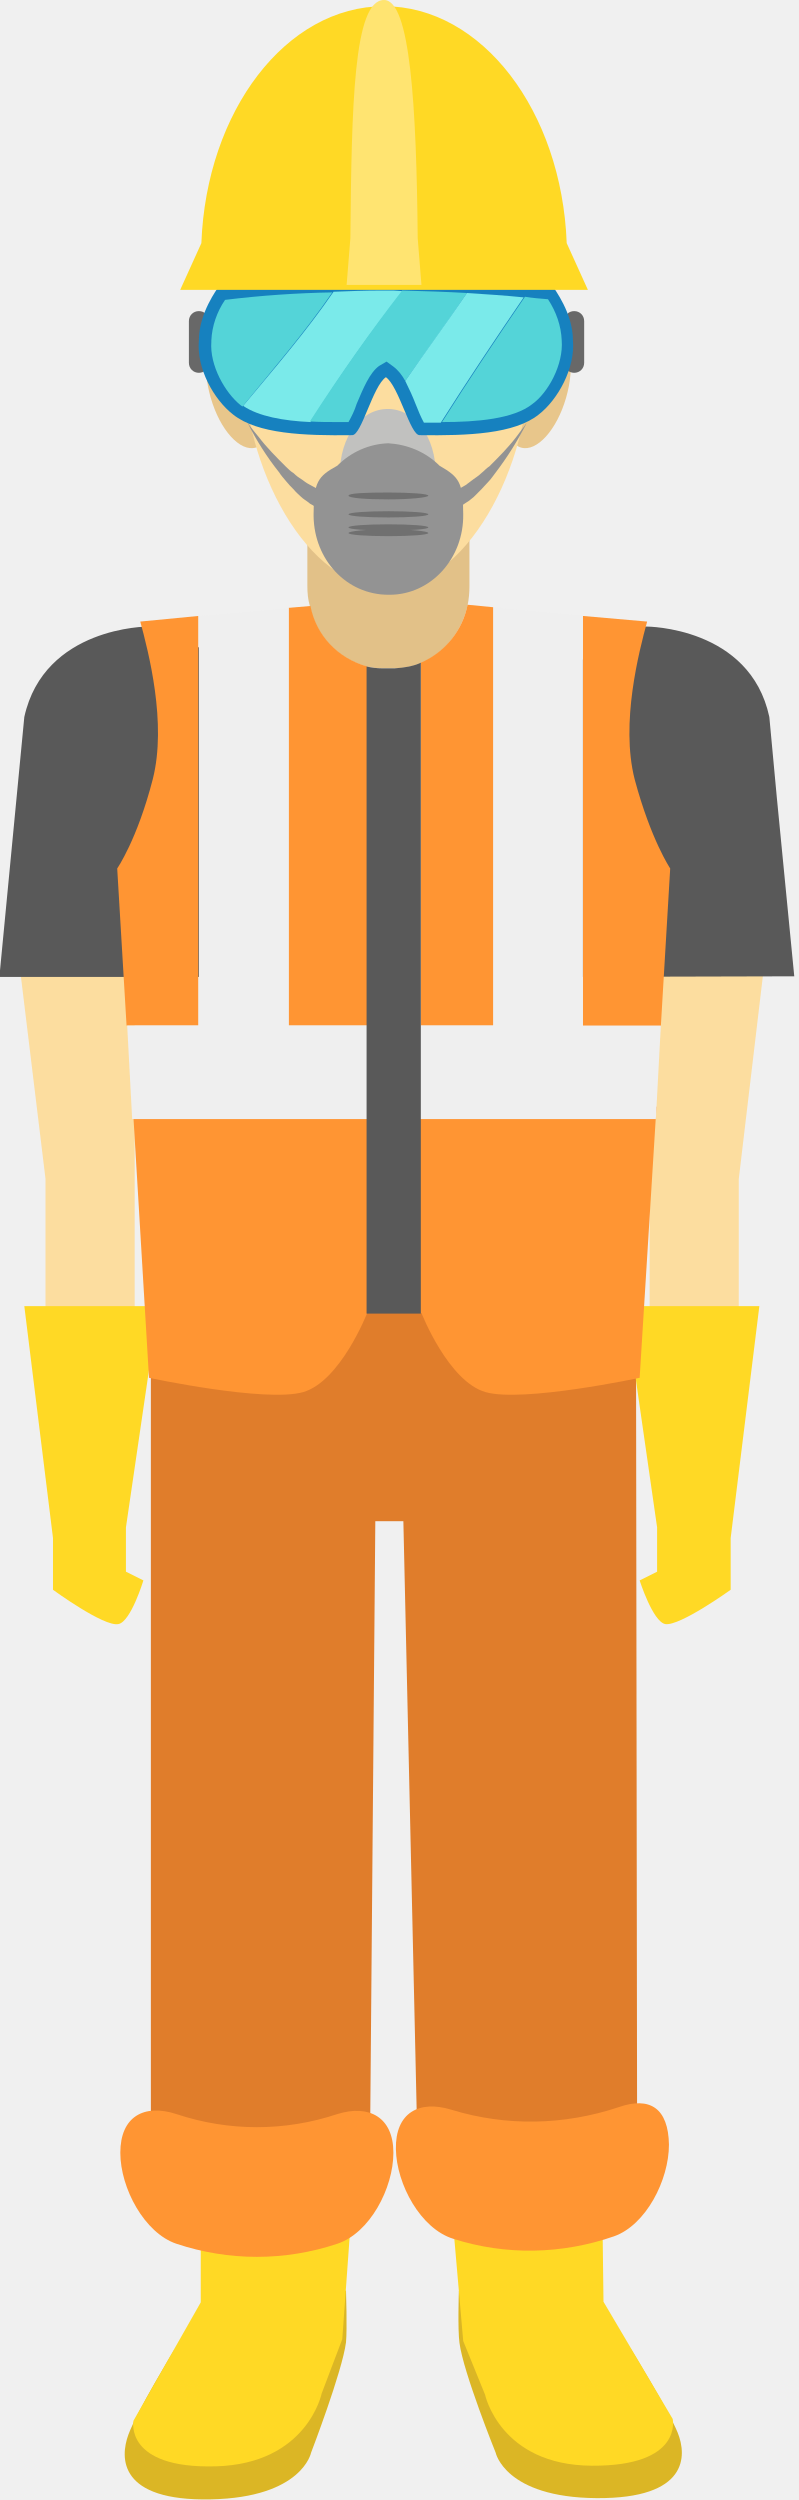
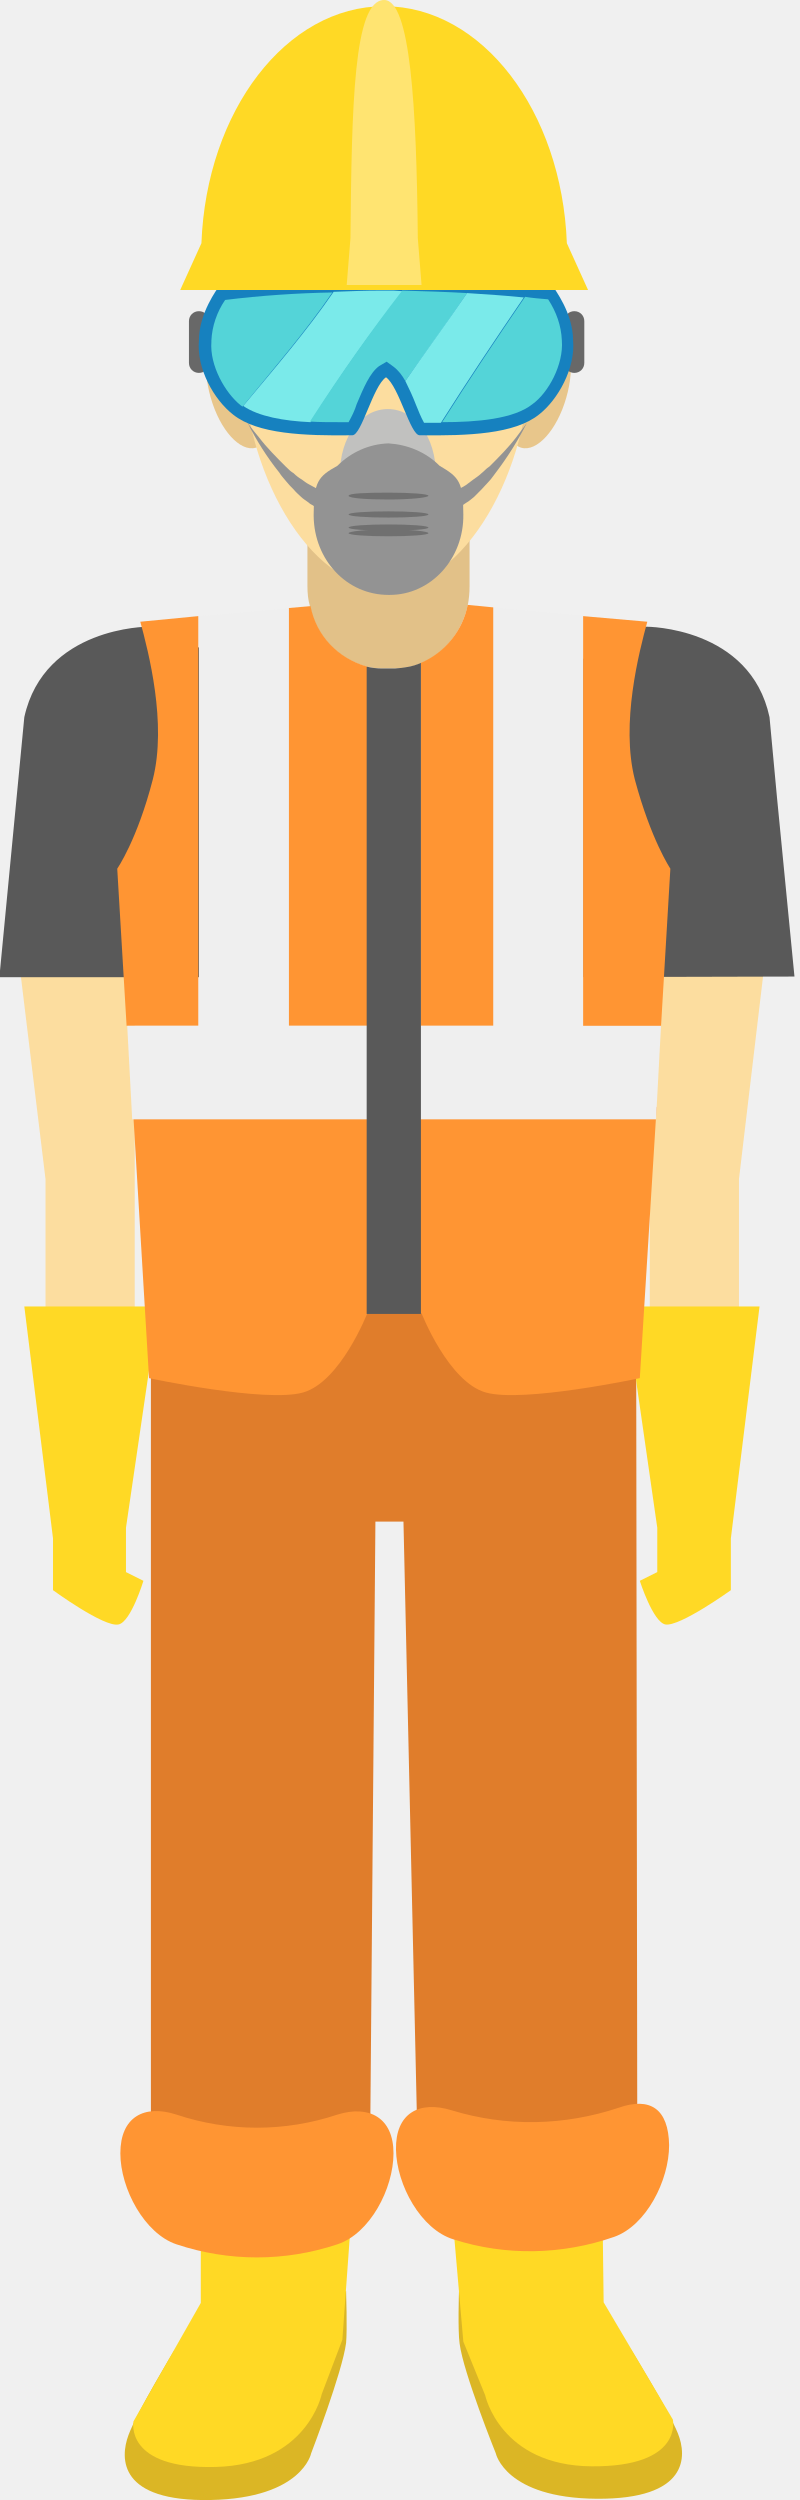
- <svg xmlns="http://www.w3.org/2000/svg" width="128" height="401" viewBox="0 0 128 401" fill="none">
+ <svg xmlns="http://www.w3.org/2000/svg" width="96" height="300" viewBox="0 0 96 300" fill="none">
  <g clip-path="url(#clip0)">
-     <path d="M122.8 152.9L118.5 189.1V217.3H104.2V151L122.8 152.9Z" fill="#FCDD9F" />
-     <path d="M2.9 152.9L7.3 189.1V217.3H21.6V151L2.9 152.9Z" fill="#FCDD9F" />
-     <path d="M25.4 209.5H3.9L8.5 246.7V255C8.5 255 16.7 261 19 260.5C21 260.1 23 253.5 23 253.5L20.2 252.1V245L25.4 209.5Z" fill="#FFD925" />
-     <path d="M63.3 70.2H61.3C54.7 70.2 49.3 76.1 49.3 83.4V94C49.3 95.1 49.4 96.2 49.7 97.2C50.6 101.9 54.2 105.7 58.8 106.9C59.6 107.1 60.5 107.2 61.3 107.2H63.3C64.7 107.2 66.2 106.9 67.5 106.4C71.4 104.7 74.1 101.2 75 97.1C75.2 96.1 75.3 95.1 75.3 94V83.3C75.3 76.1 70 70.2 63.3 70.2Z" fill="#E2C188" />
-     <path d="M38.3 156.7V115C38.3 108.4 30.3 100.5 23.7 100.5C23.7 100.5 7.1 100.5 3.9 115L-0.1 156.7H38.3Z" fill="#595959" />
-     <path d="M89.1 156.7V115C89.1 108.4 97.1 100.5 103.7 100.5C103.7 100.5 120.3 100.5 123.4 115L124.6 127.9L127.4 156.6L89.1 156.7Z" fill="#595959" />
-     <path d="M67.1 350.3L102.2 347.8L102 203.1H24.2V221V348L59.3 350L60.2 244H64.7L67.1 350.3Z" fill="#E07D2B" />
-     <path d="M42.8 61.2C44.3 66.3 43.5 71.1 41 71.8C38.5 72.5 35.3 69 33.8 63.8C32.3 58.6 33.1 54 35.6 53.2C38.1 52.4 41.3 56.1 42.8 61.2Z" fill="#E8C68B" />
-     <path d="M81.8 61.2C80.3 66.3 81.1 71.1 83.6 71.8C86.1 72.5 89.3 69 90.8 63.8C92.3 58.6 91.5 53.9 89 53.2C86.5 52.5 83.3 56.1 81.8 61.2Z" fill="#E8C68B" />
-     <path d="M85 57.5C85 75.1 74.7 94.3 62 94.3C49.3 94.3 39 75.1 39 57.5C39 39.9 49.3 30.7 62 30.7C74.7 30.7 85 39.9 85 57.5Z" fill="#FCDD9F" />
-     <path d="M100.3 209.5H121.8L117.2 246.7V255C117.2 255 109 260.9 106.7 260.5C104.7 260.1 102.6 253.5 102.6 253.5L105.4 252.1V245L100.3 209.5Z" fill="#FFD925" />
-     <path d="M27.9 377C27.9 377 22 386.7 20.6 390.5C19.2 394.3 19.1 401.2 33.8 400.9C48.5 400.6 49.9 393.4 49.9 393.4C49.9 393.4 54.9 380.4 55.5 375.7C55.7 373.6 55.5 367.4 55.5 367.4L27.9 377Z" fill="#DBB625" />
-     <path d="M32.2 353.3V369.3L21.4 388.3C21.4 388.3 19.9 396 34.6 395.6C49.3 395.2 51.6 383.9 51.6 383.9L54.9 375.2L56.9 347.5L32.2 353.3Z" fill="#FFD925" />
-     <path d="M63.1 345.3C63.1 351 59.3 358.2 54.1 359.9C45.7 362.7 36.7 362.7 28.3 359.9C23.2 358.2 19.3 351 19.3 345.3C19.3 339.5 23.1 337.4 28.3 339.1C36.7 341.9 45.7 341.9 54.1 339.1C59.2 337.5 63.1 339.6 63.1 345.3Z" fill="#FF9533" />
-     <path d="M101.2 376.8C101.2 376.8 107.2 386.5 108.7 390.2C110.2 393.9 110.4 400.8 95.7 400.7C81 400.6 79.5 393.4 79.5 393.4C79.5 393.4 74.3 380.5 73.7 375.8C73.4 373.7 73.6 367.5 73.6 367.5L101.2 376.8Z" fill="#DBB625" />
-     <path d="M96.6 353.2L96.8 369.2L107.9 388C107.9 388 109.6 395.6 94.9 395.5C80.2 395.4 77.8 384.1 77.8 384.1L74.3 375.5L71.9 347.9L96.6 353.2Z" fill="#FFD925" />
-     <path d="M63.5 344.7C63.6 350.4 67.5 357.5 72.7 359.1C81.1 361.8 90.2 361.6 98.5 358.7C103.6 356.9 107.3 349.7 107.3 344C107.2 338.2 104.3 336.2 99.2 338C90.5 340.9 81.2 341.1 72.4 338.4C67.2 336.8 63.4 338.9 63.5 344.7Z" fill="#FF9533" />
-     <path d="M69.9 76.1C69.9 82.2 66.5 87.2 62.2 87.2C57.9 87.2 54.5 82.2 54.5 76.1C54.5 70 57.9 65.6 62.2 65.6C66.5 65.6 69.9 70 69.9 76.1Z" fill="#C1C1BF" />
-     <path d="M74.3 82.5C74.3 77.3 73.6 76.5 70.5 74.7C68.3 72.5 65.4 71.3 62.3 71.1C59.2 71.2 56.3 72.5 54.1 74.7C51 76.4 50.3 77.3 50.3 82.5C50.3 82.6 50.3 82.7 50.3 82.8C50.4 89.8 55.6 95.4 62.3 95.4H62.5C69.1 95.4 74.4 89.6 74.3 82.5Z" fill="#939393" />
-     <path d="M39.7 67.8C39.7 67.8 40.4 68.8 41.5 70.1C42.8 71.8 44.3 73.3 45.8 74.8C46.2 75.2 46.6 75.6 47.1 75.9C47.5 76.3 47.9 76.6 48.4 76.9C48.8 77.2 49.2 77.5 49.6 77.7C50 77.9 50.3 78.1 50.7 78.3C51 78.5 51.3 78.6 51.6 78.7C51.8 78.8 52.1 78.8 52.3 78.9L52.9 79L52.6 82L51.6 81.7C51.3 81.6 50.9 81.5 50.6 81.3L50.1 81C49.9 80.9 49.7 80.8 49.5 80.6C49.1 80.3 48.6 80 48.3 79.7C47.9 79.3 47.5 79 47.1 78.5C46.7 78.1 46.3 77.7 45.9 77.2C45.5 76.7 45.1 76.3 44.8 75.8C42.8 73.3 41.1 70.6 39.7 67.8Z" fill="#939393" />
-     <path d="M84.5 67.8C83.1 70.6 81.4 73.3 79.5 75.8C79.1 76.3 78.8 76.8 78.4 77.2C78 77.6 77.6 78.1 77.2 78.5C76.8 78.9 76.4 79.3 76 79.7C75.6 80 75.2 80.4 74.8 80.6C74.6 80.7 74.4 80.9 74.2 81L73.6 81.3C73.3 81.5 72.9 81.6 72.6 81.7L71.6 82L71.4 79H71.9C72.1 79 72.4 78.9 72.6 78.8C72.9 78.7 73.3 78.6 73.6 78.4C74 78.2 74.4 78 74.7 77.8C75.1 77.5 75.5 77.2 75.9 76.9C76.3 76.6 76.8 76.3 77.2 75.9C77.6 75.6 78 75.1 78.5 74.8C80 73.3 81.5 71.8 82.8 70.1C83.8 68.8 84.5 67.8 84.5 67.8Z" fill="#939393" />
-     <path d="M33.5 58.2C33.5 59.1 32.8 59.8 31.9 59.8C31 59.8 30.3 59.1 30.3 58.2V51.5C30.3 50.6 31 49.9 31.9 49.9C32.8 49.9 33.5 50.6 33.5 51.5V58.2Z" fill="#686868" />
-     <path d="M93.7 58.2C93.7 59.1 93 59.8 92.1 59.8C91.2 59.8 90.5 59.1 90.5 58.2V51.5C90.5 50.6 91.2 49.9 92.1 49.9C93 49.9 93.7 50.6 93.7 51.5V58.2Z" fill="#686868" />
-     <path d="M63.1 44.6H60.9C52.2 44.6 43.5 45.2 34.9 46.2C35 46.2 31.9 50.1 31.9 54.6C31.5 59.1 34.3 64.1 37.4 66.5C41.3 69.6 48.7 69.9 56.5 69.8C58 69.8 59.8 61.9 61.9 60.5C64 62 65.8 69.8 67.3 69.8C75.2 69.9 82.5 69.6 86.4 66.5C89.5 64.1 92.3 59 91.9 54.6C91.9 50.1 88.8 46.3 88.9 46.2C80.4 45.2 71.8 44.7 63.1 44.6Z" fill="#1681BF" />
-     <path d="M36.1 48.1C34.8 50 34 52.3 33.9 54.6V54.8C33.6 58.6 36.1 63 38.6 65L38.9 65.2C43.8 59.2 49 53.2 53.3 46.9C47.6 47 41.8 47.4 36.1 48.1Z" fill="#54D4D8" />
-     <path d="M63.1 46.6H61C58.5 46.6 56 46.7 53.5 46.8C49.1 53.2 44 59.1 39 65.1C41.5 66.8 45.5 67.5 49.8 67.7C54.6 60.1 59.5 53.2 64.6 46.7L63.1 46.6Z" fill="#7AEAEA" />
-     <path d="M64.5 46.6C59.4 53.2 54.6 60 49.7 67.6C51.2 67.7 52.8 67.7 54.4 67.7H55.9C56.4 66.8 56.9 65.8 57.2 64.8C58.3 62.2 59.3 59.8 60.8 58.7L62 58L63.1 58.8C63.9 59.4 64.5 60.2 65 61.1C68.3 56.4 71.7 51.8 74.9 47C71.5 46.8 68 46.7 64.5 46.6Z" fill="#54D4D8" />
-     <path d="M74.9 47C71.7 51.7 68.3 56.3 65 61.1C65.6 62.3 66.2 63.6 66.7 64.9C67.1 65.9 67.5 66.9 68 67.8H70.7C75 61 79.5 54.3 84 47.7C81.1 47.4 78 47.2 74.9 47Z" fill="#7AEAEA" />
-     <path d="M90.1 54.6C90 52.2 89.2 50 87.9 48C86.7 47.9 85.4 47.8 84.2 47.6C79.7 54.2 75.2 60.9 70.9 67.7C76.5 67.7 82.4 67.2 85.4 64.8C87.9 63 90.4 58.5 90.1 54.6Z" fill="#54D4D8" />
-     <path d="M68.7 79.5C68.7 79.8 65.8 80.1 62.3 80.1C58.8 80.1 55.9 79.9 55.9 79.5C55.9 79.1 58.8 79 62.3 79C65.8 79 68.7 79.2 68.7 79.5Z" fill="#707070" />
-     <path d="M68.7 82.5C68.7 82.8 65.8 83 62.3 83C58.8 83 55.9 82.8 55.9 82.5C55.9 82.2 58.8 82 62.3 82C65.8 82 68.7 82.2 68.7 82.5Z" fill="#707070" />
-     <path d="M68.7 85.5C68.7 85.8 65.8 86 62.3 86C58.8 86 55.9 85.8 55.9 85.5C55.9 85.2 58.8 84.9 62.3 84.9C65.8 84.9 68.7 85.2 68.7 85.5Z" fill="#707070" />
-     <path d="M68.7 84.6C68.7 84.9 65.8 85.1 62.3 85.1C58.8 85.1 55.9 84.9 55.9 84.6C55.9 84.3 58.8 84.1 62.3 84.1C65.8 84.1 68.7 84.3 68.7 84.6Z" fill="#707070" />
-     <path d="M90.9 39C90.1 17.8 77.3 1 61.6 1C45.9 1 33.1 17.8 32.3 39L28.9 46.5H94.3L90.9 39Z" fill="#FFD925" />
-     <path d="M67 38.2C66.8 17 65.8 0 61.6 0C56.7 0 56.4 17 56.2 38.2L55.6 45.7H67.6L67 38.2Z" fill="#FFE471" />
-     <path d="M46.3 164.5H31.9V171H46.3V164.5Z" fill="white" />
-     <path d="M93.6 164.5H79.2V168.4H93.6V164.5Z" fill="white" />
-     <path d="M23.9 221C23.9 221 42.6 225 48.6 223.3C54.6 221.6 58.9 210.6 58.9 210.6H67.6C67.6 210.6 71.9 221.6 77.9 223.3C83.9 225 102.6 221 102.6 221L105.3 177.5H21.3L23.9 221Z" fill="#FF9533" />
-     <path d="M107.5 139.3C107.5 139.3 104.4 134.7 101.8 125C99.5 116 102.5 104.5 103.8 99.7L93.5 98.8V164.6H106L107.5 139.3Z" fill="#FF9533" />
-     <path d="M75 97C74.2 101.1 71.4 104.6 67.5 106.3V164.5H79.1V97.4L75 97Z" fill="#FF9533" />
-     <path d="M22.5 99.7C23.8 104.5 26.8 116 24.5 125C22 134.7 18.8 139.3 18.8 139.3L20.3 164.5H31.8V98.8L22.5 99.7Z" fill="#FF9533" />
-     <path d="M49.8 97.2L46.3 97.5V164.5H58.9V106.9C54.2 105.6 50.7 101.9 49.8 97.2Z" fill="#FF9533" />
-     <path d="M93.5 164.5V98.7L79.2 97.4V164.5H46.3V97.5L31.9 98.8V164.5H20.4L21.2 179.5H105.2L106 164.5H93.5Z" fill="#EFEFEF" />
-     <path d="M63.3 107.2H61.3C60.5 107.2 59.6 107.1 58.8 106.9V210.7H67.5V106.3C66.2 106.9 64.8 107.1 63.3 107.2Z" fill="#595959" />
+     <path d="M91.893 114.418L88.675 141.507V162.609H77.975V112.996L91.893 114.418Z" fill="#FCDD9F" />
+     <path d="M2.17 114.418L5.463 141.507V162.609H16.164V112.996L2.17 114.418Z" fill="#FCDD9F" />
+     <path d="M19.007 156.772H2.918L6.361 184.61V190.821C6.361 190.821 12.497 195.311 14.218 194.936C15.715 194.637 17.211 189.698 17.211 189.698L15.116 188.651V183.337L19.007 156.772Z" fill="#FFD925" />
+     <path d="M47.368 52.532H45.872C40.933 52.532 36.892 56.947 36.892 62.41V70.342C36.892 71.165 36.967 71.988 37.191 72.736C37.865 76.253 40.559 79.097 44.001 79.995C44.6 80.145 45.273 80.219 45.872 80.219H47.368C48.416 80.219 49.538 79.995 50.511 79.621C53.43 78.349 55.45 75.73 56.124 72.662C56.273 71.913 56.348 71.165 56.348 70.342V62.335C56.348 56.947 52.382 52.532 47.368 52.532Z" fill="#E2C188" />
+     <path d="M28.66 117.261V86.056C28.66 81.118 22.674 75.206 17.735 75.206C17.735 75.206 5.313 75.206 2.918 86.056L-0.075 117.261H28.66Z" fill="#595959" />
+     <path d="M66.675 117.261V86.056C66.675 81.118 72.662 75.206 77.6 75.206C77.6 75.206 90.022 75.206 92.342 86.056L93.24 95.71L95.336 117.186L66.675 117.261Z" fill="#595959" />
+     <path d="M50.212 262.135L76.478 260.264L76.328 151.983H18.109V165.378V260.414L44.375 261.911L45.049 182.589H48.416L50.212 262.135Z" fill="#E07D2B" />
+     <path d="M32.028 45.797C33.15 49.613 32.552 53.205 30.681 53.729C28.81 54.253 26.416 51.634 25.293 47.743C24.171 43.851 24.769 40.409 26.64 39.81C28.511 39.212 30.905 41.98 32.028 45.797Z" fill="#E8C68B" />
+     <path d="M61.212 45.797C60.09 49.613 60.688 53.205 62.559 53.729C64.43 54.253 66.825 51.634 67.947 47.743C69.07 43.851 68.471 40.334 66.6 39.81C64.729 39.287 62.335 41.98 61.212 45.797Z" fill="#E8C68B" />
+     <path d="M63.607 43.028C63.607 56.199 55.899 70.566 46.396 70.566C36.892 70.566 29.184 56.199 29.184 43.028C29.184 29.858 36.892 22.973 46.396 22.973C55.899 22.973 63.607 29.858 63.607 43.028Z" fill="#FCDD9F" />
+     <path d="M75.056 156.772H91.145L87.703 184.61V190.821C87.703 190.821 81.567 195.236 79.845 194.936C78.349 194.637 76.777 189.698 76.777 189.698L78.873 188.651V183.337L75.056 156.772Z" fill="#FFD925" />
+     <path d="M20.878 282.115C20.878 282.115 16.463 289.374 15.415 292.218C14.368 295.061 14.293 300.224 25.293 300C36.293 299.775 37.341 294.388 37.341 294.388C37.341 294.388 41.083 284.66 41.532 281.142C41.681 279.571 41.532 274.931 41.532 274.931L20.878 282.115Z" fill="#DBB625" />
+     <path d="M24.096 264.38V276.353L16.014 290.571C16.014 290.571 14.892 296.333 25.892 296.034C36.892 295.735 38.613 287.279 38.613 287.279L41.083 280.768L42.579 260.04L24.096 264.38Z" fill="#FFD925" />
+     <path d="M47.219 258.394C47.219 262.659 44.375 268.047 40.484 269.319C34.198 271.414 27.463 271.414 21.177 269.319C17.361 268.047 14.443 262.659 14.443 258.394C14.443 254.053 17.286 252.482 21.177 253.754C27.463 255.849 34.198 255.849 40.484 253.754C44.3 252.557 47.219 254.128 47.219 258.394Z" fill="#FF9533" />
+     <path d="M75.73 281.966C75.73 281.966 80.219 289.224 81.342 291.993C82.465 294.762 82.614 299.925 71.614 299.85C60.614 299.776 59.491 294.388 59.491 294.388C59.491 294.388 55.6 284.734 55.151 281.217C54.926 279.646 55.076 275.006 55.076 275.006L75.73 281.966Z" fill="#DBB625" />
+     <path d="M72.287 264.305L72.437 276.278L80.743 290.347C80.743 290.347 82.016 296.034 71.015 295.959C60.015 295.884 58.219 287.428 58.219 287.428L55.6 280.993L53.804 260.339L72.287 264.305Z" fill="#FFD925" />
+     <path d="M47.518 257.945C47.593 262.21 50.511 267.523 54.403 268.72C60.688 270.741 67.498 270.591 73.709 268.421C77.525 267.074 80.294 261.686 80.294 257.421C80.219 253.081 78.049 251.584 74.233 252.931C67.723 255.101 60.763 255.251 54.178 253.23C50.287 252.033 47.443 253.604 47.518 257.945Z" fill="#FF9533" />
+     <path d="M52.307 56.947C52.307 61.512 49.763 65.253 46.545 65.253C43.328 65.253 40.783 61.512 40.783 56.947C40.783 52.382 43.328 49.09 46.545 49.09C49.763 49.09 52.307 52.382 52.307 56.947Z" fill="#C1C1BF" />
+     <path d="M55.6 61.736C55.6 57.845 55.076 57.246 52.756 55.899C51.11 54.253 48.94 53.355 46.62 53.205C44.3 53.28 42.13 54.253 40.484 55.899C38.164 57.171 37.64 57.845 37.64 61.736C37.64 61.811 37.64 61.886 37.64 61.961C37.715 67.199 41.606 71.389 46.62 71.389H46.77C51.709 71.389 55.675 67.049 55.6 61.736Z" fill="#939393" />
+     <path d="M29.708 50.736C29.708 50.736 30.232 51.484 31.055 52.457C32.028 53.729 33.15 54.852 34.273 55.974C34.572 56.273 34.871 56.573 35.246 56.797C35.545 57.096 35.844 57.321 36.218 57.545C36.518 57.77 36.817 57.995 37.117 58.144C37.416 58.294 37.64 58.444 37.94 58.593C38.164 58.743 38.389 58.818 38.613 58.892C38.763 58.967 38.987 58.967 39.137 59.042L39.586 59.117L39.361 61.362L38.613 61.137C38.389 61.063 38.089 60.988 37.865 60.838L37.491 60.614C37.341 60.539 37.191 60.464 37.042 60.314C36.742 60.09 36.368 59.865 36.144 59.641C35.844 59.342 35.545 59.117 35.246 58.743C34.946 58.444 34.647 58.144 34.348 57.77C34.048 57.396 33.749 57.096 33.525 56.722C32.028 54.852 30.756 52.831 29.708 50.736Z" fill="#939393" />
+     <path d="M63.233 50.736C62.185 52.831 60.913 54.852 59.491 56.722C59.192 57.096 58.967 57.471 58.668 57.77C58.369 58.069 58.069 58.444 57.77 58.743C57.471 59.042 57.171 59.342 56.872 59.641C56.573 59.865 56.273 60.165 55.974 60.314C55.824 60.389 55.675 60.539 55.525 60.614L55.076 60.838C54.852 60.988 54.552 61.063 54.328 61.137L53.58 61.362L53.43 59.117H53.804C53.954 59.117 54.178 59.042 54.328 58.967C54.552 58.892 54.852 58.818 55.076 58.668C55.375 58.518 55.675 58.369 55.899 58.219C56.199 57.995 56.498 57.77 56.797 57.545C57.097 57.321 57.471 57.096 57.77 56.797C58.069 56.573 58.369 56.199 58.743 55.974C59.865 54.852 60.988 53.729 61.961 52.457C62.709 51.484 63.233 50.736 63.233 50.736Z" fill="#939393" />
+     <path d="M25.069 43.552C25.069 44.225 24.545 44.749 23.871 44.749C23.198 44.749 22.674 44.225 22.674 43.552V38.538C22.674 37.865 23.198 37.341 23.871 37.341C24.545 37.341 25.069 37.865 25.069 38.538V43.552Z" fill="#686868" />
+     <path d="M70.117 43.552C70.117 44.225 69.593 44.749 68.92 44.749C68.246 44.749 67.723 44.225 67.723 43.552V38.538C67.723 37.865 68.246 37.341 68.92 37.341C69.593 37.341 70.117 37.865 70.117 38.538V43.552Z" fill="#686868" />
+     <path d="M47.219 33.375H45.572C39.062 33.375 32.552 33.824 26.116 34.572C26.191 34.572 23.871 37.491 23.871 40.858C23.572 44.225 25.667 47.967 27.987 49.763C30.905 52.083 36.443 52.307 42.28 52.233C43.402 52.233 44.749 46.321 46.321 45.273C47.892 46.396 49.239 52.233 50.362 52.233C56.273 52.307 61.736 52.083 64.654 49.763C66.974 47.967 69.07 44.151 68.77 40.858C68.77 37.491 66.451 34.647 66.525 34.572C60.165 33.824 53.729 33.45 47.219 33.375Z" fill="#1681BF" />
+     <path d="M27.014 35.994C26.041 37.416 25.443 39.137 25.368 40.858V41.008C25.143 43.851 27.014 47.144 28.885 48.641L29.109 48.79C32.776 44.3 36.667 39.81 39.885 35.096C35.62 35.171 31.28 35.47 27.014 35.994Z" fill="#54D4D8" />
+     <path d="M47.219 34.871H45.647C43.776 34.871 41.906 34.946 40.035 35.021C36.742 39.81 32.926 44.225 29.184 48.715C31.055 49.987 34.048 50.511 37.266 50.661C40.858 44.974 44.525 39.81 48.341 34.946L47.219 34.871Z" fill="#7AEAEA" />
+     <path d="M48.266 34.871C44.45 39.81 40.858 44.899 37.191 50.586C38.314 50.661 39.511 50.661 40.708 50.661H41.831C42.205 49.987 42.579 49.239 42.804 48.491C43.627 46.545 44.375 44.749 45.498 43.926L46.396 43.402L47.219 44.001C47.817 44.45 48.266 45.049 48.641 45.722C51.11 42.205 53.654 38.763 56.049 35.171C53.505 35.021 50.886 34.946 48.266 34.871Z" fill="#54D4D8" />
+     <path d="M56.049 35.171C53.654 38.688 51.11 42.13 48.641 45.722C49.09 46.62 49.538 47.593 49.913 48.566C50.212 49.314 50.511 50.062 50.886 50.736H52.906C56.124 45.647 59.491 40.634 62.858 35.695C60.688 35.47 58.369 35.321 56.049 35.171Z" fill="#7AEAEA" />
+     <path d="M67.423 40.858C67.349 39.062 66.75 37.416 65.777 35.919C64.879 35.844 63.906 35.77 63.008 35.62C59.641 40.559 56.273 45.572 53.056 50.661C57.246 50.661 61.661 50.287 63.906 48.491C65.777 47.144 67.648 43.776 67.423 40.858Z" fill="#54D4D8" />
+     <path d="M51.409 59.491C51.409 59.716 49.239 59.94 46.62 59.94C44.001 59.94 41.831 59.791 41.831 59.491C41.831 59.192 44.001 59.117 46.62 59.117C49.239 59.117 51.409 59.267 51.409 59.491Z" fill="#707070" />
+     <path d="M51.409 61.736C51.409 61.961 49.239 62.11 46.62 62.11C44.001 62.11 41.831 61.961 41.831 61.736C41.831 61.512 44.001 61.362 46.62 61.362C49.239 61.362 51.409 61.512 51.409 61.736Z" fill="#707070" />
+     <path d="M51.409 63.981C51.409 64.206 49.239 64.355 46.62 64.355C44.001 64.355 41.831 64.206 41.831 63.981C41.831 63.757 44.001 63.532 46.62 63.532C49.239 63.532 51.409 63.757 51.409 63.981Z" fill="#707070" />
+     <path d="M51.409 63.308C51.409 63.532 49.239 63.682 46.62 63.682C44.001 63.682 41.831 63.532 41.831 63.308C41.831 63.083 44.001 62.933 46.62 62.933C49.239 62.933 51.409 63.083 51.409 63.308Z" fill="#707070" />
+     <path d="M68.022 29.184C67.423 13.32 57.845 0.748 46.096 0.748C34.348 0.748 24.769 13.32 24.171 29.184L21.626 34.797H70.566L68.022 29.184Z" fill="#FFD925" />
+     <path d="M50.137 28.586C49.988 12.721 49.239 0 46.096 0C42.43 0 42.205 12.721 42.055 28.586L41.606 34.198H50.586L50.137 28.586Z" fill="#FFE471" />
+     <path d="M34.647 123.098H23.871V127.962H34.647V123.098Z" fill="white" />
+     <path d="M70.042 123.098H59.267V126.016H70.042V123.098Z" fill="white" />
+     <path d="M17.885 165.378C17.885 165.378 31.878 168.371 36.368 167.099C40.858 165.827 44.076 157.595 44.076 157.595H50.586C50.586 157.595 53.804 165.827 58.294 167.099C62.784 168.371 76.777 165.378 76.777 165.378L78.798 132.826H15.939L17.885 165.378Z" fill="#FF9533" />
+     <path d="M80.444 104.24C80.444 104.24 78.124 100.798 76.179 93.54C74.457 86.805 76.702 78.199 77.675 74.607L69.968 73.934V123.173H79.322L80.444 104.24Z" fill="#FF9533" />
+     <path d="M56.124 72.587C55.525 75.655 53.43 78.274 50.511 79.546V123.098H59.192V72.886L56.124 72.587Z" fill="#FF9533" />
+     <path d="M16.837 74.607C17.81 78.199 20.055 86.805 18.334 93.54C16.463 100.798 14.068 104.24 14.068 104.24L15.191 123.098H23.797V73.934L16.837 74.607Z" fill="#FF9533" />
+     <path d="M37.266 72.736L34.647 72.961V123.098H44.076V79.995C40.559 79.022 37.94 76.253 37.266 72.736Z" fill="#FF9533" />
+     <path d="M69.968 123.098V73.859L59.267 72.886V123.098H34.647V72.961L23.871 73.934V123.098H15.266L15.864 134.323H78.723L79.322 123.098H69.968Z" fill="#EFEFEF" />
+     <path d="M47.368 80.219H45.872C45.273 80.219 44.6 80.145 44.001 79.995V157.67H50.511V79.546C49.538 79.995 48.491 80.145 47.368 80.219Z" fill="#595959" />
  </g>
  <defs>
    <clipPath id="clip0">
-       <rect width="127.4" height="400.9" fill="white" />
+       <rect width="95.335" height="300" fill="white" />
    </clipPath>
  </defs>
</svg>
